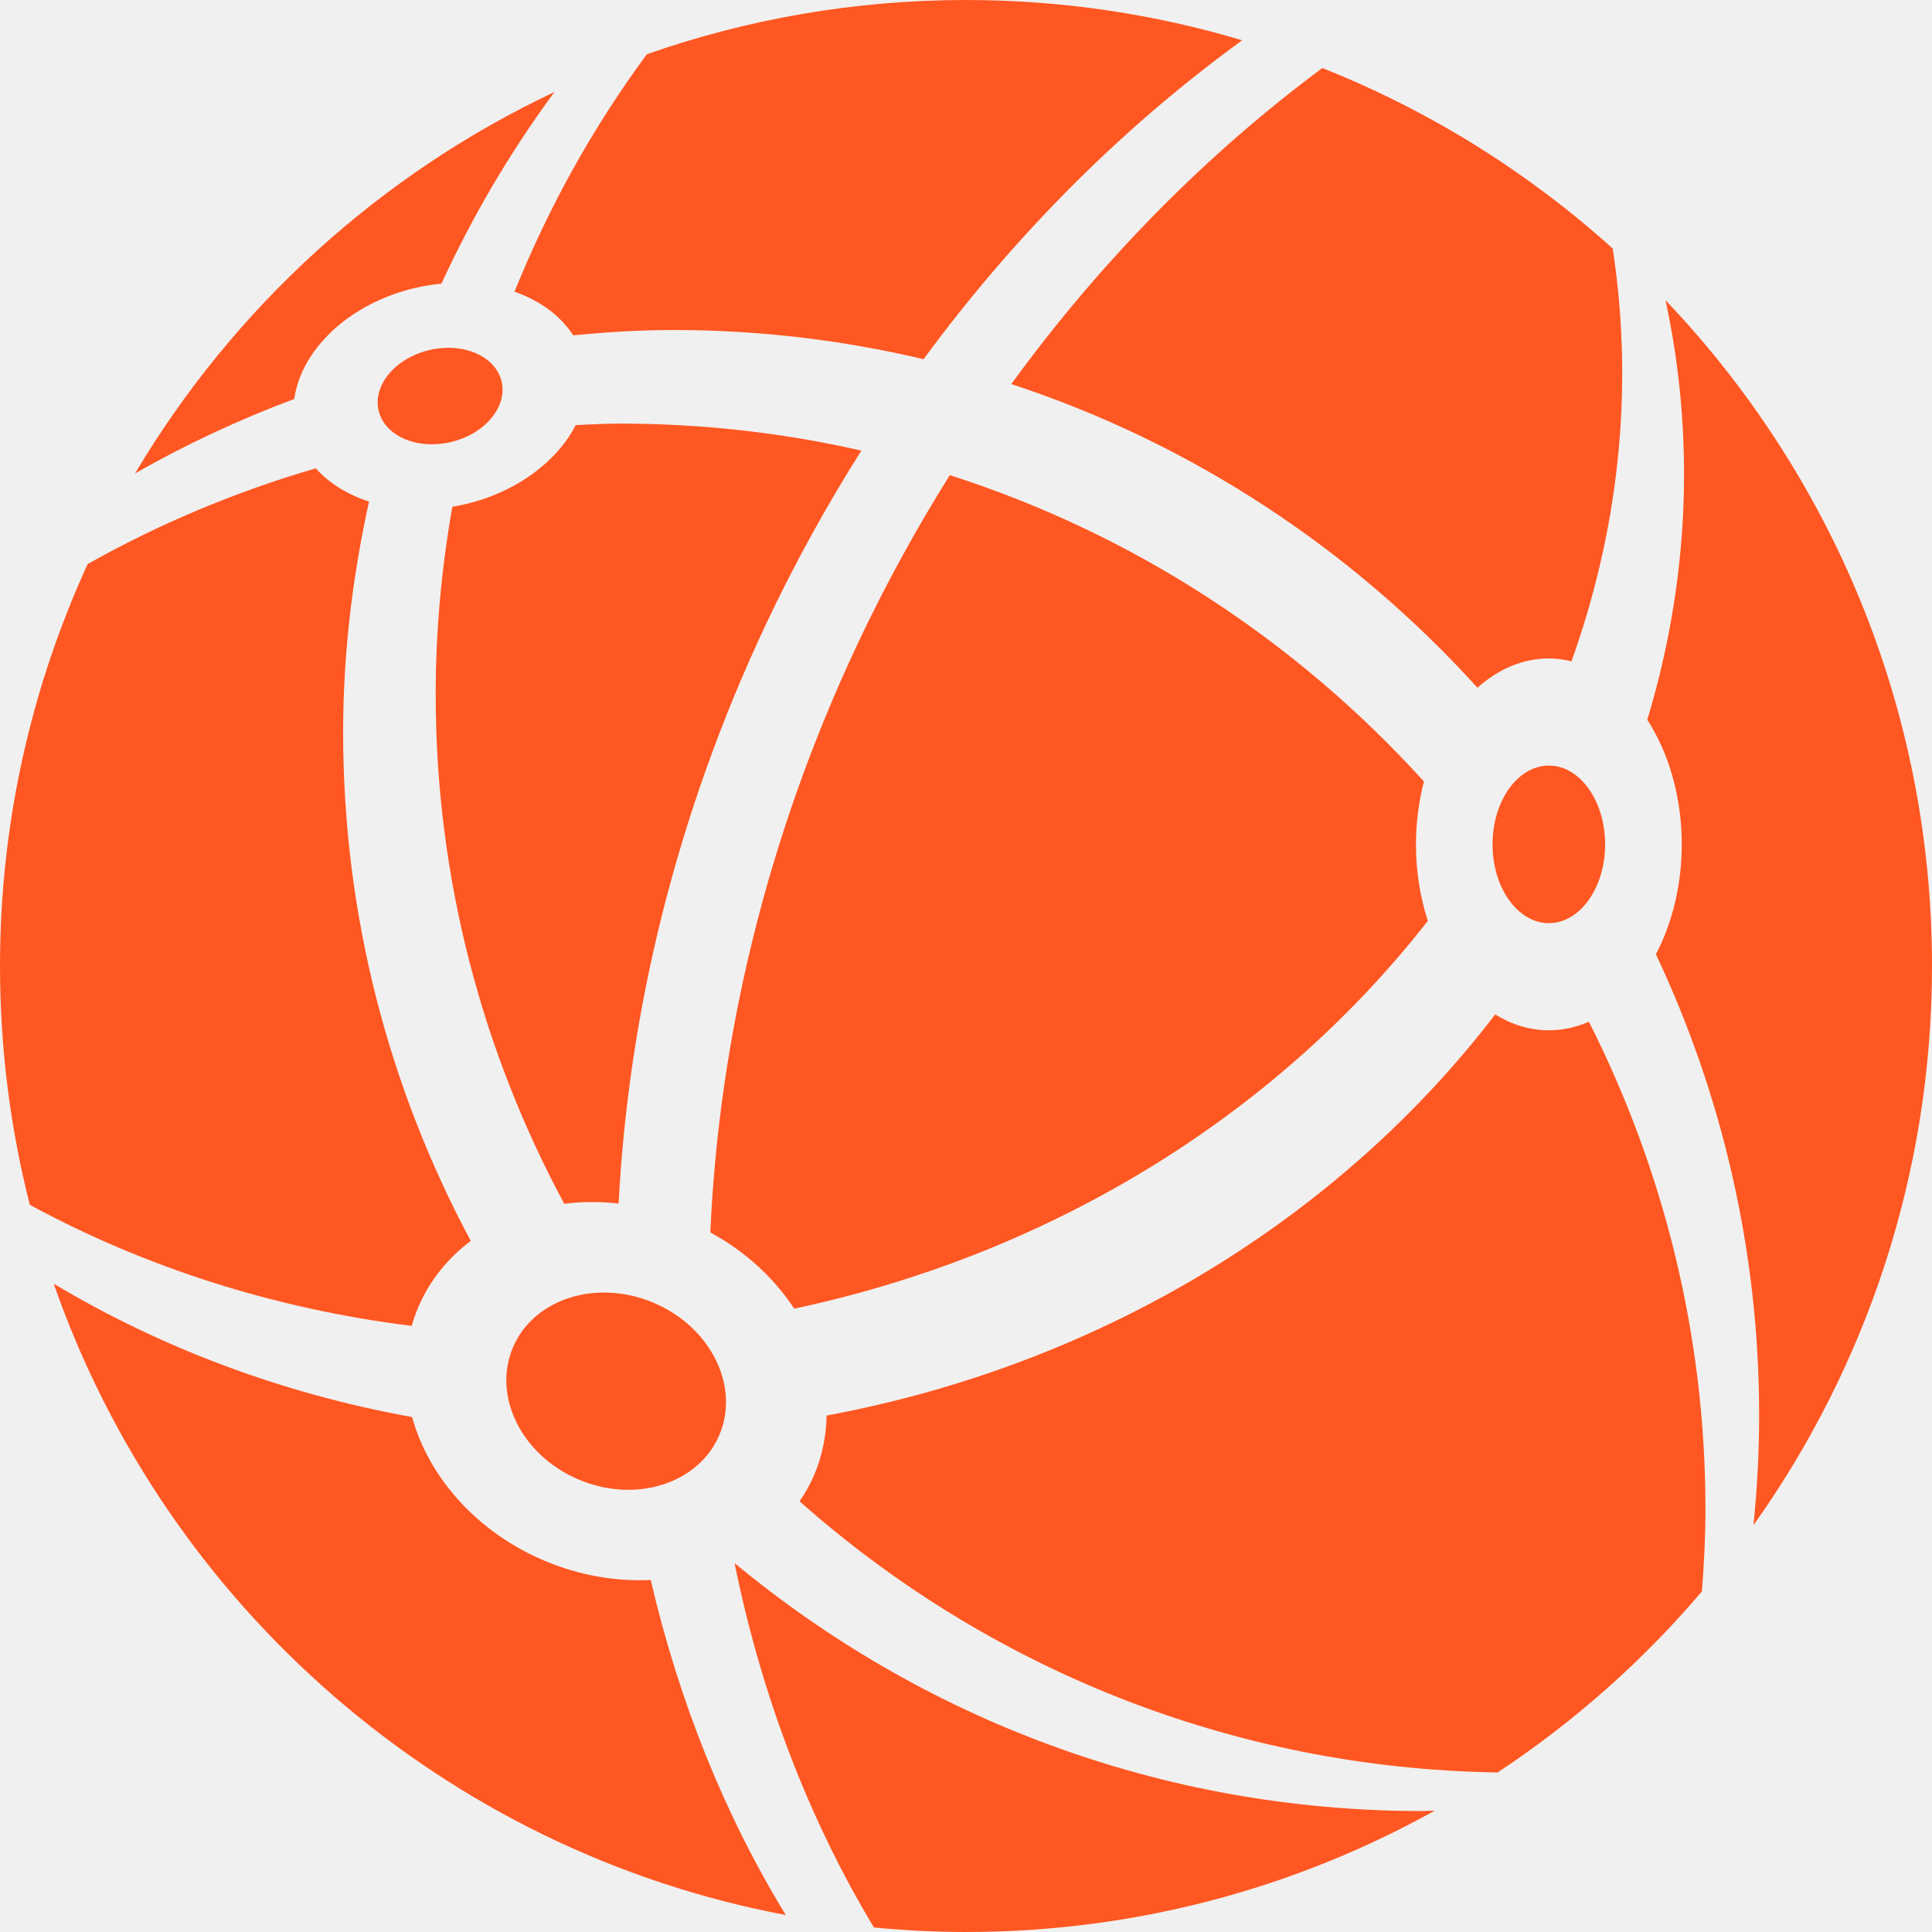
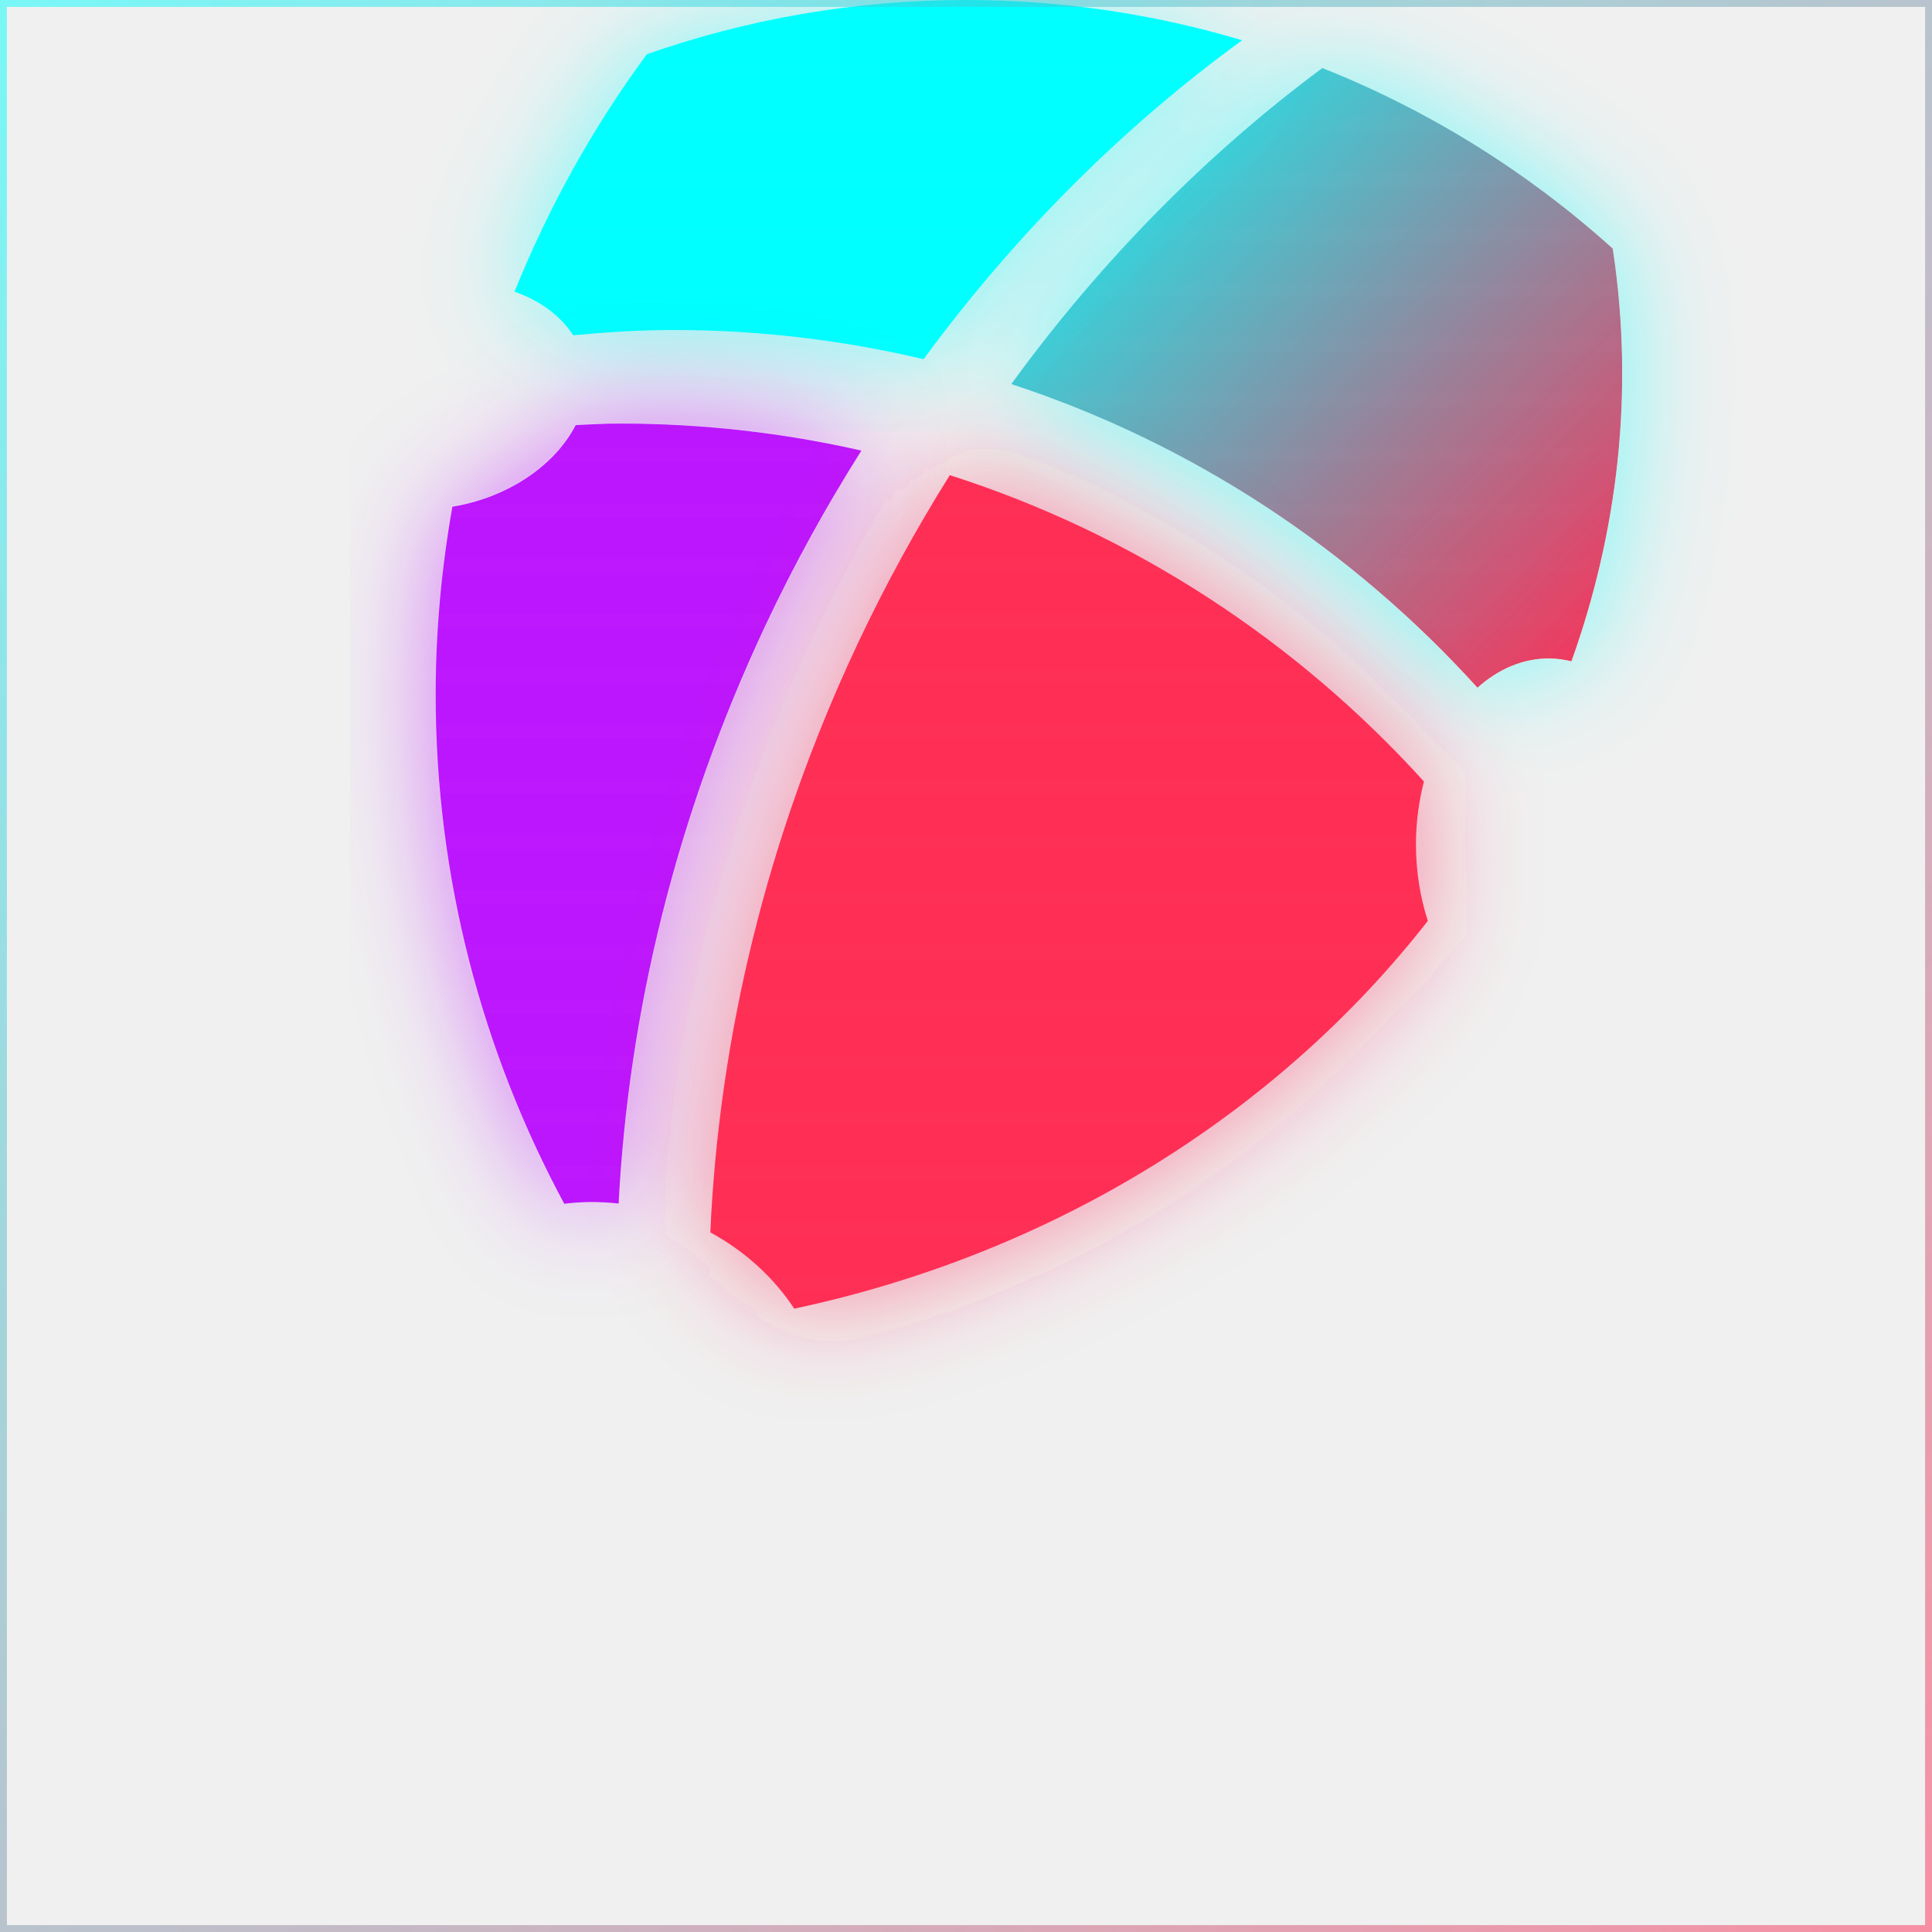
<svg xmlns="http://www.w3.org/2000/svg" width="140" height="140" viewBox="0 0 140 140" fill="none">
+   <defs>
+     <filter id="neon-glow-blue" x="-20%" y="-20%" width="140%" height="140%">
+       <feFlood flood-color="#0ff" flood-opacity="0.5" result="flood" />
+       <feComposite in="flood" operator="in" in2="SourceGraphic" result="comp" />
+       <feGaussianBlur in="comp" stdDeviation="4" result="blur" />
+       <feComposite in="SourceGraphic" in2="blur" operator="over" />
+     </filter>
+     <filter id="neon-glow-pink" x="-20%" y="-20%" width="140%" height="140%">
+       <feFlood flood-color="#ff2d55" flood-opacity="0.5" result="flood" />
+       <feComposite in="flood" operator="in" in2="SourceGraphic" result="comp" />
+       <feGaussianBlur in="comp" stdDeviation="4" result="blur" />
+       <feComposite in="SourceGraphic" in2="blur" operator="over" />
+     </filter>
+     <filter id="neon-glow-purple" x="-20%" y="-20%" width="140%" height="140%">
+       <feFlood flood-color="#bc13fe" flood-opacity="0.5" result="flood" />
+       <feComposite in="flood" operator="in" in2="SourceGraphic" result="comp" />
+       <feGaussianBlur in="comp" stdDeviation="4" result="blur" />
+       <feComposite in="SourceGraphic" in2="blur" operator="over" />
+     </filter>
+     <linearGradient id="cyber-gradient-1" x1="0%" y1="0%" x2="100%" y2="100%">
+       <stop offset="0%" stop-color="#0ff">
+         <animate attributeName="stop-color" values="#0ff; #bc13fe; #ff2d55; #0ff" dur="4s" repeatCount="indefinite" />
+       </stop>
+       <stop offset="100%" stop-color="#ff2d55">
+         <animate attributeName="stop-color" values="#ff2d55; #0ff; #bc13fe; #ff2d55" dur="4s" repeatCount="indefinite" />
+       </stop>
+     </linearGradient>
+     <pattern id="scanline" x="0" y="0" width="4" height="4" patternUnits="userSpaceOnUse">
+       <line x1="0" y1="1" x2="140" y2="1" stroke="#fff" stroke-width="1" stroke-opacity="0.1" />
+     </pattern>
+   </defs>
  <g clip-path="url(#clip0_109_2)">
-     <path d="M73.281 27.831C86.41 32.136 97.992 39.823 107.062 49.836C108.556 48.498 110.328 47.714 112.235 47.714C112.795 47.714 113.342 47.795 113.874 47.923C117.232 38.552 118.425 28.456 116.891 18.191C116.883 18.128 116.865 18.068 116.856 18.004C110.728 12.481 103.62 8.028 95.822 4.93C87.496 11.111 79.845 18.812 73.281 27.831Z" fill="#FF5722" />
-     <path d="M41.536 24.297C43.937 24.071 46.358 23.914 48.819 23.914C55.055 23.914 61.112 24.654 66.925 26.029C73.644 16.885 81.489 9.111 90.013 2.919C83.673 1.026 76.956 0 69.999 0C61.893 0 54.115 1.394 46.875 3.929C42.985 9.195 39.77 14.98 37.283 21.138C39.118 21.778 40.616 22.869 41.536 24.297Z" fill="#FF5722" />
-     <path d="M33.758 36.525C33.43 36.603 33.104 36.666 32.78 36.719C32.001 41.136 31.571 45.673 31.571 50.313C31.571 63.679 34.969 76.233 40.887 87.23C42.163 87.064 43.489 87.064 44.828 87.212C45.54 73.406 48.981 59.103 55.479 45.288C57.561 40.861 59.891 36.652 62.419 32.653C56.794 31.371 50.939 30.695 44.923 30.695C43.847 30.695 42.784 30.756 41.718 30.804C40.376 33.421 37.468 35.642 33.758 36.525Z" fill="#FF5722" />
-     <path d="M68.825 34.431C66.4 38.309 64.155 42.38 62.144 46.658C55.531 60.716 52.095 75.274 51.473 89.304C54.038 90.698 56.103 92.628 57.554 94.83C76.67 90.758 92.769 80.435 103.466 66.731C102.918 65.039 102.606 63.166 102.606 61.188C102.606 59.586 102.818 58.054 103.182 56.63C93.978 46.468 82.192 38.703 68.825 34.431Z" fill="#FF5722" />
-     <path d="M30.303 94.738C31.132 92.778 32.464 91.164 34.114 89.921C28.227 78.942 24.864 66.407 24.864 53.077C24.864 47.324 25.552 41.74 26.741 36.345C25.178 35.841 23.845 35.016 22.883 33.936C17.07 35.635 11.525 37.958 6.352 40.873C2.286 49.744 0 59.604 0 70.001C0 75.976 0.753 81.773 2.161 87.307C10.484 91.821 19.869 94.846 29.834 96.079C29.963 95.628 30.116 95.18 30.303 94.738Z" fill="#FF5722" />
-     <path d="M112.235 74.659C110.851 74.659 109.536 74.245 108.348 73.508C97.267 87.986 80.201 98.794 59.901 102.574C59.87 104.028 59.59 105.479 59.003 106.87C58.712 107.555 58.347 108.19 57.943 108.794C71.453 120.769 89.117 128.143 108.521 128.439C114.059 124.782 119.043 120.358 123.326 115.321C123.478 113.35 123.584 111.366 123.584 109.355C123.584 96.638 120.503 84.663 115.138 74.037C114.221 74.439 113.246 74.659 112.235 74.659Z" fill="#FF5722" />
-     <path d="M53.229 113.268C55.171 122.836 58.576 131.772 63.328 139.674C65.526 139.88 67.748 140 70.001 140C82.332 140 93.908 136.801 103.97 131.205C103.651 131.208 103.339 131.235 103.022 131.235C84.087 131.233 66.749 124.474 53.229 113.268Z" fill="#FF5722" />
-     <path d="M39.46 113.097C34.519 111.01 31.068 107.032 29.861 102.687C20.459 100.985 11.661 97.671 3.893 93.023C12.027 116.379 32.179 134.097 56.942 138.772C52.48 131.475 49.199 123.265 47.153 114.489C44.652 114.611 42.015 114.177 39.46 113.097Z" fill="#FF5722" />
-     <path d="M30.032 20.877C30.689 20.72 31.343 20.618 31.988 20.555C34.253 15.632 36.994 10.975 40.184 6.662C27.499 12.644 16.906 22.321 9.786 34.309C13.455 32.207 17.317 30.409 21.325 28.909C21.817 25.351 25.266 22.012 30.032 20.877Z" fill="#FF5722" />
-     <path d="M140 70.001C140 51.293 132.647 34.313 120.691 21.755C120.954 22.987 121.185 24.233 121.374 25.495C122.74 34.646 121.936 43.665 119.368 52.157C120.914 54.547 121.865 57.709 121.865 61.188C121.865 64.168 121.166 66.915 119.993 69.146C124.772 79.295 127.475 90.614 127.475 102.576C127.475 105.259 127.326 107.904 127.063 110.52C135.197 99.081 140 85.106 140 70.001Z" fill="#FF5722" />
-     <path d="M41.941 107.218C46.073 108.965 50.636 107.512 52.132 103.973C53.628 100.434 51.491 96.149 47.358 94.402C43.226 92.655 38.663 94.108 37.167 97.647C35.671 101.186 37.808 105.471 41.941 107.218Z" fill="#FF5722" />
-     <path d="M112.235 66.895C114.487 66.895 116.313 64.339 116.313 61.186C116.313 58.033 114.487 55.477 112.235 55.477C109.982 55.477 108.156 58.033 108.156 61.186C108.156 64.339 109.982 66.895 112.235 66.895Z" fill="#FF5722" />
-     <path d="M32.686 32.029C35.146 31.442 36.785 29.476 36.346 27.637C35.908 25.799 33.559 24.784 31.099 25.37C28.639 25.956 27 27.922 27.438 29.761C27.877 31.6 30.226 32.615 32.686 32.029Z" fill="#FF5722" />
+     <path d="M73.281 27.831C86.41 32.136 97.992 39.823 107.062 49.836C108.556 48.498 110.328 47.714 112.235 47.714C112.795 47.714 113.342 47.795 113.874 47.923C117.232 38.552 118.425 28.456 116.891 18.191C116.883 18.128 116.865 18.068 116.856 18.004C110.728 12.481 103.62 8.028 95.822 4.93C87.496 11.111 79.845 18.812 73.281 27.831Z" fill="url(#cyber-gradient-1)" filter="url(#neon-glow-blue)">
+       <animate attributeName="filter" values="url(#neon-glow-blue);url(#neon-glow-purple);url(#neon-glow-pink);url(#neon-glow-blue)" dur="4s" repeatCount="indefinite" />
+     </path>
+     <path d="M41.536 24.297C43.937 24.071 46.358 23.914 48.819 23.914C55.055 23.914 61.112 24.654 66.925 26.029C73.644 16.885 81.489 9.111 90.013 2.919C83.673 1.026 76.956 0 69.999 0C61.893 0 54.115 1.394 46.875 3.929C42.985 9.195 39.77 14.98 37.283 21.138C39.118 21.778 40.616 22.869 41.536 24.297Z" fill="#0ff" filter="url(#neon-glow-blue)">
+       <animate attributeName="fill" values="#0ff;#bc13fe;#ff2d55;#0ff" dur="4s" repeatCount="indefinite" />
+     </path>
+     <path d="M33.758 36.525C33.43 36.603 33.104 36.666 32.78 36.719C32.001 41.136 31.571 45.673 31.571 50.313C31.571 63.679 34.969 76.233 40.887 87.23C42.163 87.064 43.489 87.064 44.828 87.212C45.54 73.406 48.981 59.103 55.479 45.288C57.561 40.861 59.891 36.652 62.419 32.653C56.794 31.371 50.939 30.695 44.923 30.695C43.847 30.695 42.784 30.756 41.718 30.804C40.376 33.421 37.468 35.642 33.758 36.525Z" fill="#bc13fe" filter="url(#neon-glow-purple)">
+       <animate attributeName="fill" values="#bc13fe;#ff2d55;#0ff;#bc13fe" dur="4s" repeatCount="indefinite" />
+     </path>
+     <path d="M68.825 34.431C66.4 38.309 64.155 42.38 62.144 46.658C55.531 60.716 52.095 75.274 51.473 89.304C54.038 90.698 56.103 92.628 57.554 94.83C76.67 90.758 92.769 80.435 103.466 66.731C102.918 65.039 102.606 63.166 102.606 61.188C102.606 59.586 102.818 58.054 103.182 56.63C93.978 46.468 82.192 38.703 68.825 34.431Z" fill="#ff2d55" filter="url(#neon-glow-pink)">
+       <animate attributeName="fill" values="#ff2d55;#0ff;#bc13fe;#ff2d55" dur="4s" repeatCount="indefinite" />
+     </path>
  </g>
+   <rect width="140" height="140" fill="url(#scanline)" opacity="0.1">
+     <animate attributeName="y" from="-140" to="140" dur="1.5s" repeatCount="indefinite" />
+   </rect>
+   <rect width="140" height="140" fill="none" stroke="url(#cyber-gradient-1)" stroke-width="1" opacity="0.5">
+     <animate attributeName="stroke-dashoffset" from="0" to="280" dur="2s" repeatCount="indefinite" />
+     <animate attributeName="stroke-dasharray" values="0 140 140 140;140 140 140 140" dur="2s" repeatCount="indefinite" />
+   </rect>
  <defs>
    <clipPath id="clip0_109_2">
      <rect width="140" height="140" fill="white" />
    </clipPath>
  </defs>
</svg>
